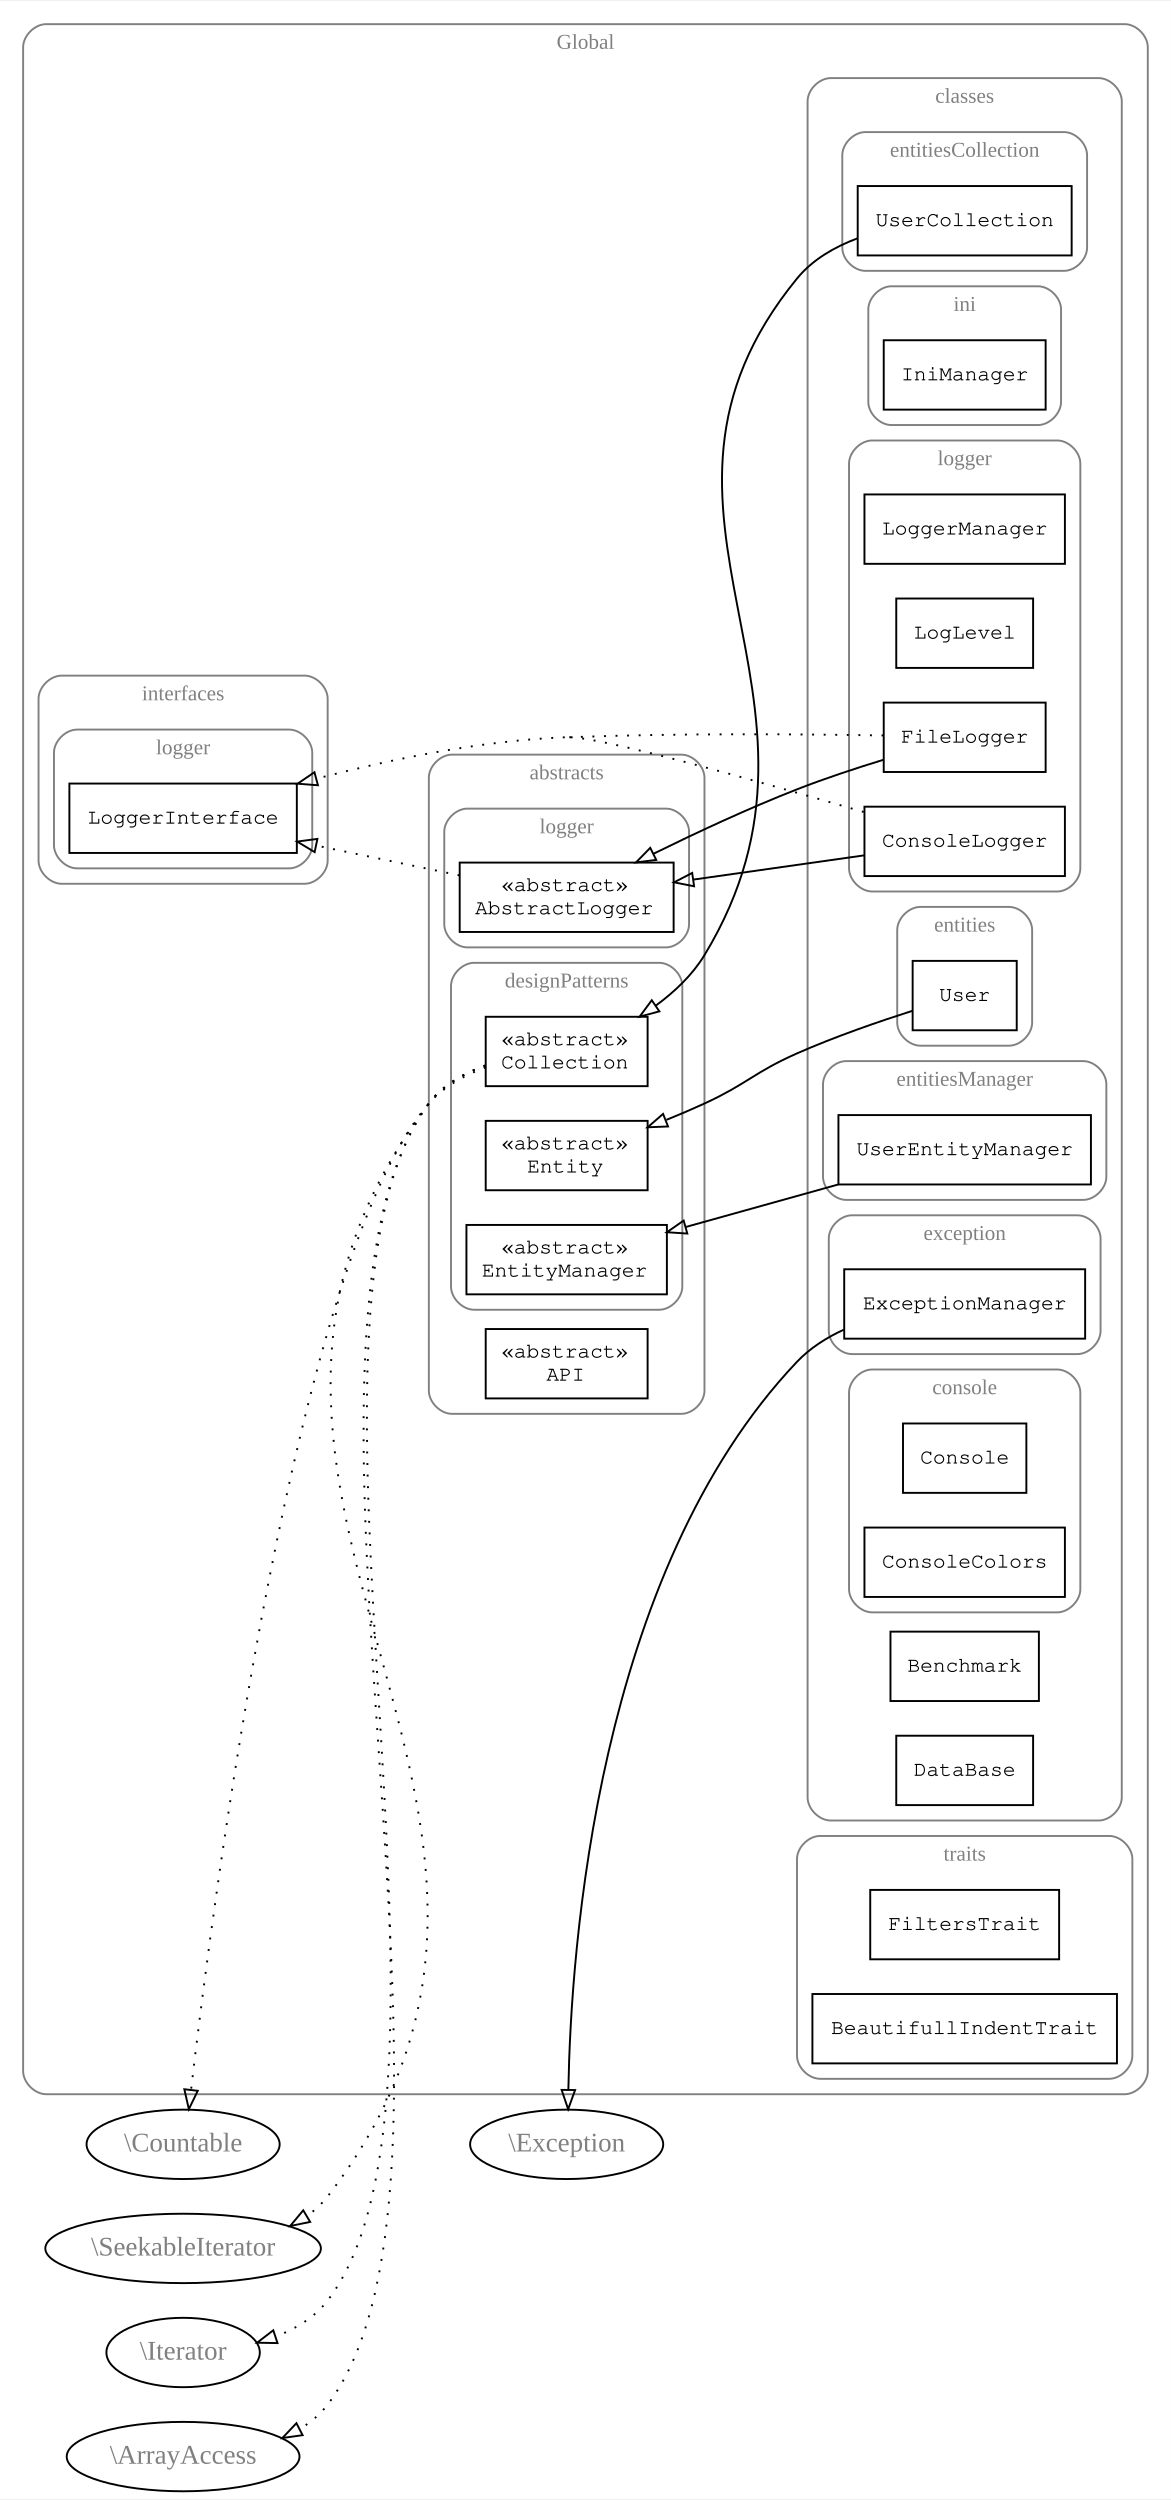
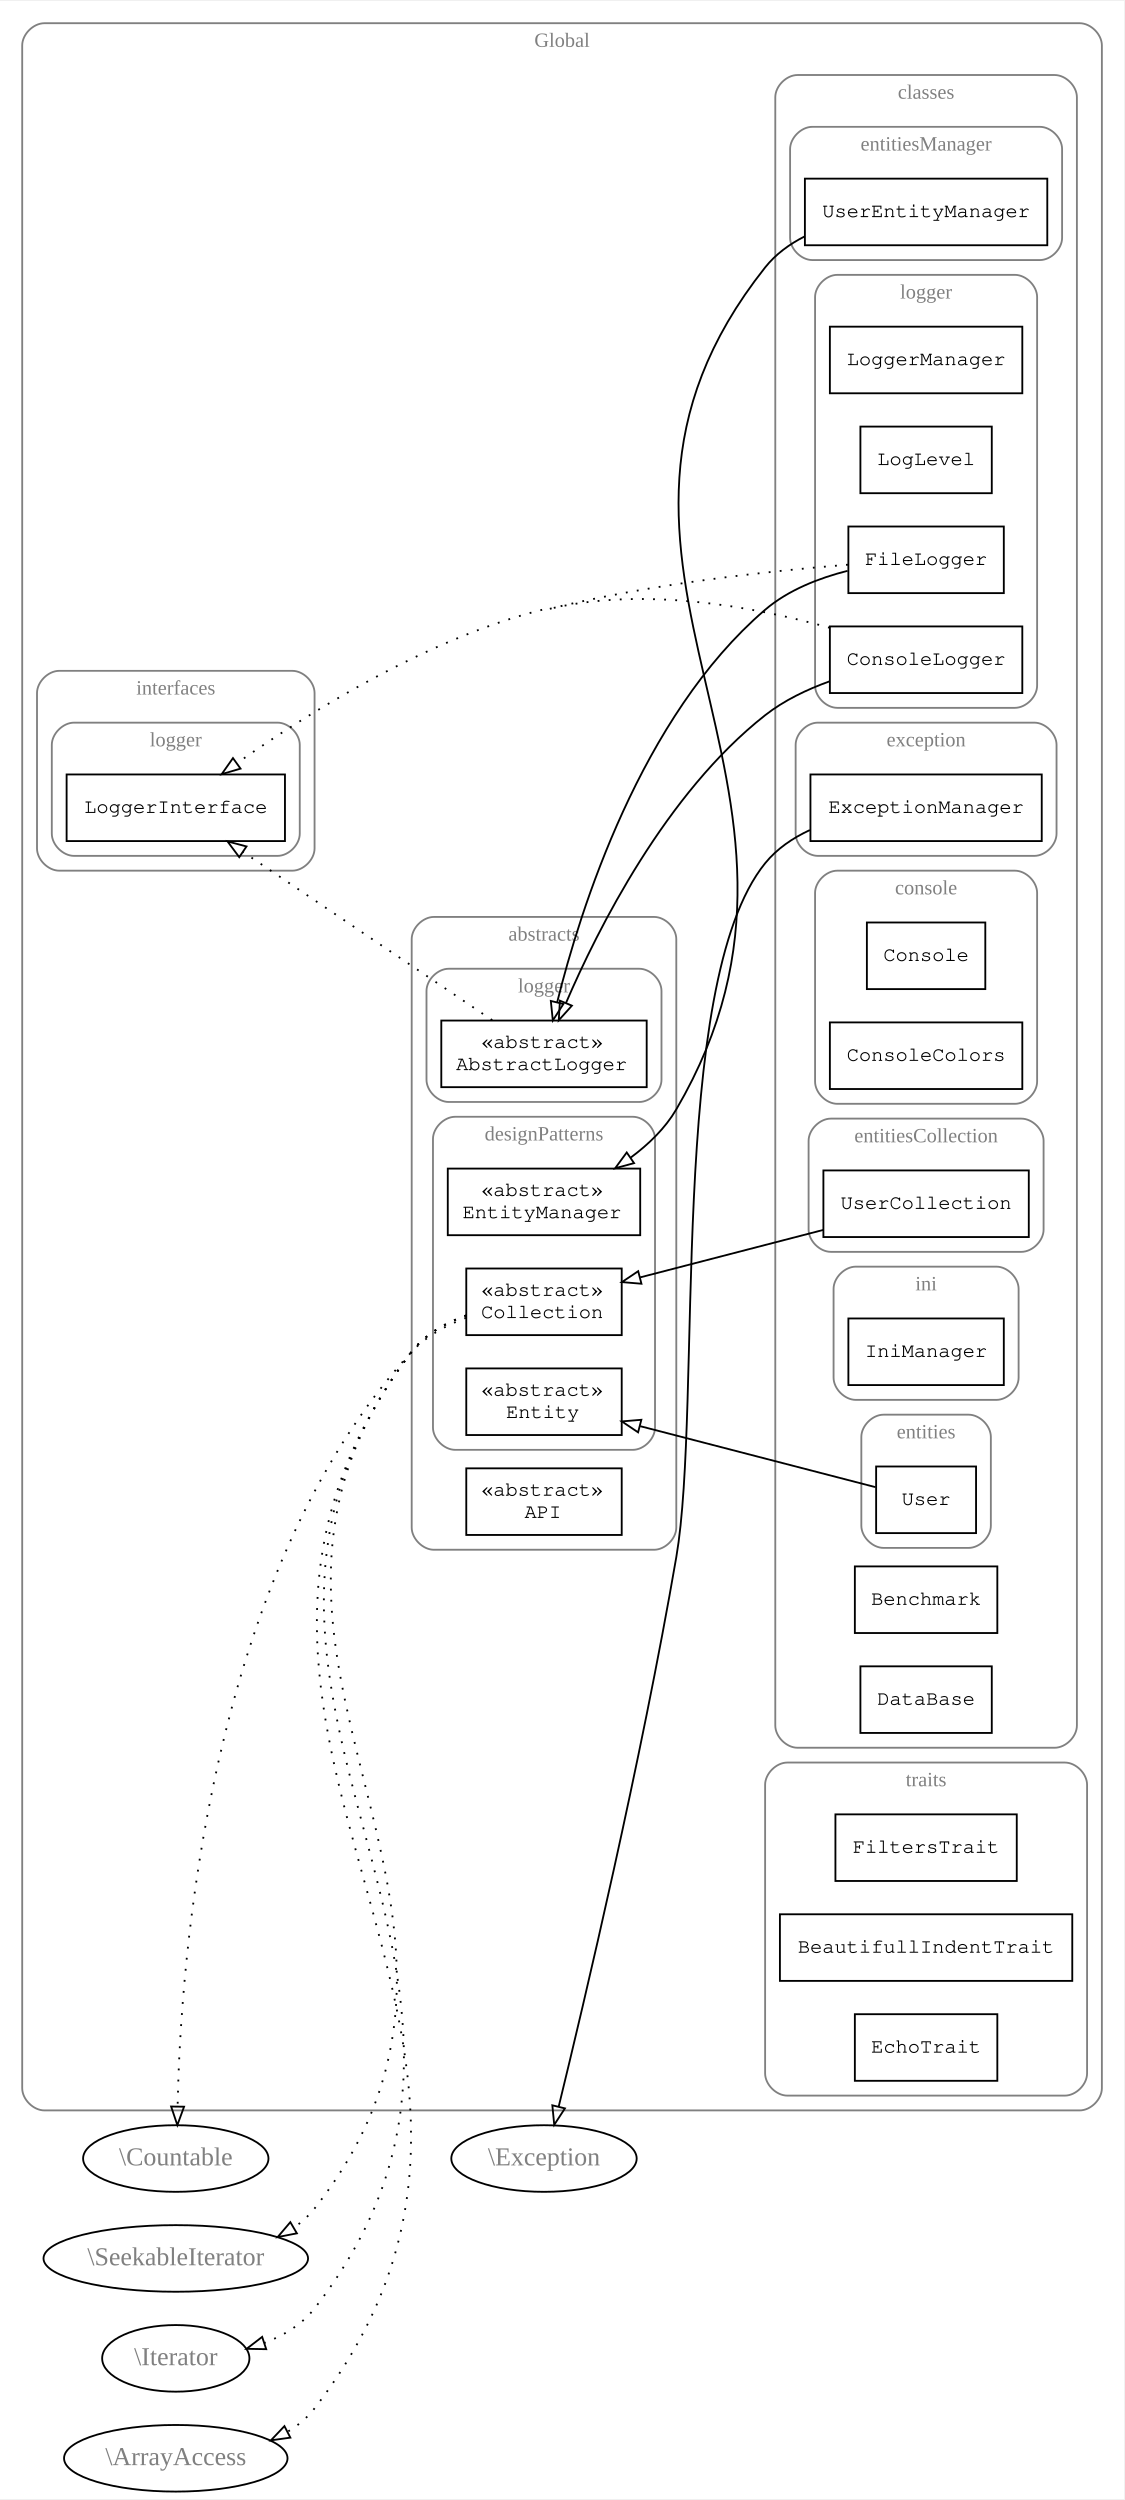
- <svg xmlns="http://www.w3.org/2000/svg" width="607pt" height="1296pt" viewBox="0.00 0.00 607.49 1296.00">
-   <g id="graph0" class="graph" transform="scale(1 1) rotate(0) translate(4 1292)">
-     <polygon fill="white" stroke="none" points="-4,4 -4,-1292 603.494,-1292 603.494,4 -4,4" />
+ <svg xmlns="http://www.w3.org/2000/svg" width="607pt" height="1350pt" viewBox="0.00 0.00 607.49 1350.00">
+   <g id="graph0" class="graph" transform="scale(1 1) rotate(0) translate(4 1346)">
+     <polygon fill="white" stroke="none" points="-4,4 -4,-1346 603.494,-1346 603.494,4 -4,4" />
    <g id="clust1" class="cluster">
-       <path fill="none" stroke="gray" d="M20,-206C20,-206 579.494,-206 579.494,-206 585.494,-206 591.494,-212 591.494,-218 591.494,-218 591.494,-1268 591.494,-1268 591.494,-1274 585.494,-1280 579.494,-1280 579.494,-1280 20,-1280 20,-1280 14,-1280 8,-1274 8,-1268 8,-1268 8,-218 8,-218 8,-212 14,-206 20,-206" />
-       <text text-anchor="middle" x="299.747" y="-1267.2" font-family="Times New Roman,serif" font-size="11.00" fill="gray">Global</text>
+       <path fill="none" stroke="gray" d="M20,-206C20,-206 579.494,-206 579.494,-206 585.494,-206 591.494,-212 591.494,-218 591.494,-218 591.494,-1322 591.494,-1322 591.494,-1328 585.494,-1334 579.494,-1334 579.494,-1334 20,-1334 20,-1334 14,-1334 8,-1328 8,-1322 8,-1322 8,-218 8,-218 8,-212 14,-206 20,-206" />
+       <text text-anchor="middle" x="299.747" y="-1321.2" font-family="Times New Roman,serif" font-size="11.00" fill="gray">Global</text>
+     </g>
+     <g id="clust2" class="cluster">
+       <path fill="none" stroke="gray" d="M426.994,-402C426.994,-402 565.994,-402 565.994,-402 571.994,-402 577.994,-408 577.994,-414 577.994,-414 577.994,-1294 577.994,-1294 577.994,-1300 571.994,-1306 565.994,-1306 565.994,-1306 426.994,-1306 426.994,-1306 420.994,-1306 414.994,-1300 414.994,-1294 414.994,-1294 414.994,-414 414.994,-414 414.994,-408 420.994,-402 426.994,-402" />
+       <text text-anchor="middle" x="496.494" y="-1293.2" font-family="Times New Roman,serif" font-size="11.00" fill="gray">classes</text>
+     </g>
+     <g id="clust3" class="cluster">
+       <path fill="none" stroke="gray" d="M434.994,-1206C434.994,-1206 557.994,-1206 557.994,-1206 563.994,-1206 569.994,-1212 569.994,-1218 569.994,-1218 569.994,-1266 569.994,-1266 569.994,-1272 563.994,-1278 557.994,-1278 557.994,-1278 434.994,-1278 434.994,-1278 428.994,-1278 422.994,-1272 422.994,-1266 422.994,-1266 422.994,-1218 422.994,-1218 422.994,-1212 428.994,-1206 434.994,-1206" />
+       <text text-anchor="middle" x="496.494" y="-1265.2" font-family="Times New Roman,serif" font-size="11.00" fill="gray">entitiesManager</text>
+     </g>
+     <g id="clust4" class="cluster">
+       <path fill="none" stroke="gray" d="M448.494,-964C448.494,-964 544.494,-964 544.494,-964 550.494,-964 556.494,-970 556.494,-976 556.494,-976 556.494,-1186 556.494,-1186 556.494,-1192 550.494,-1198 544.494,-1198 544.494,-1198 448.494,-1198 448.494,-1198 442.494,-1198 436.494,-1192 436.494,-1186 436.494,-1186 436.494,-976 436.494,-976 436.494,-970 442.494,-964 448.494,-964" />
+       <text text-anchor="middle" x="496.494" y="-1185.2" font-family="Times New Roman,serif" font-size="11.00" fill="gray">logger</text>
+     </g>
+     <g id="clust5" class="cluster">
+       <path fill="none" stroke="gray" d="M437.994,-884C437.994,-884 554.994,-884 554.994,-884 560.994,-884 566.994,-890 566.994,-896 566.994,-896 566.994,-944 566.994,-944 566.994,-950 560.994,-956 554.994,-956 554.994,-956 437.994,-956 437.994,-956 431.994,-956 425.994,-950 425.994,-944 425.994,-944 425.994,-896 425.994,-896 425.994,-890 431.994,-884 437.994,-884" />
+       <text text-anchor="middle" x="496.494" y="-943.2" font-family="Times New Roman,serif" font-size="11.00" fill="gray">exception</text>
+     </g>
+     <g id="clust6" class="cluster">
+       <path fill="none" stroke="gray" d="M448.494,-750C448.494,-750 544.494,-750 544.494,-750 550.494,-750 556.494,-756 556.494,-762 556.494,-762 556.494,-864 556.494,-864 556.494,-870 550.494,-876 544.494,-876 544.494,-876 448.494,-876 448.494,-876 442.494,-876 436.494,-870 436.494,-864 436.494,-864 436.494,-762 436.494,-762 436.494,-756 442.494,-750 448.494,-750" />
+       <text text-anchor="middle" x="496.494" y="-863.2" font-family="Times New Roman,serif" font-size="11.00" fill="gray">console</text>
+     </g>
+     <g id="clust8" class="cluster">
+       <path fill="none" stroke="gray" d="M444.994,-670C444.994,-670 547.994,-670 547.994,-670 553.994,-670 559.994,-676 559.994,-682 559.994,-682 559.994,-730 559.994,-730 559.994,-736 553.994,-742 547.994,-742 547.994,-742 444.994,-742 444.994,-742 438.994,-742 432.994,-736 432.994,-730 432.994,-730 432.994,-682 432.994,-682 432.994,-676 438.994,-670 444.994,-670" />
+       <text text-anchor="middle" x="496.494" y="-729.2" font-family="Times New Roman,serif" font-size="11.00" fill="gray">entitiesCollection</text>
+     </g>
+     <g id="clust9" class="cluster">
+       <path fill="none" stroke="gray" d="M458.494,-590C458.494,-590 534.494,-590 534.494,-590 540.494,-590 546.494,-596 546.494,-602 546.494,-602 546.494,-650 546.494,-650 546.494,-656 540.494,-662 534.494,-662 534.494,-662 458.494,-662 458.494,-662 452.494,-662 446.494,-656 446.494,-650 446.494,-650 446.494,-602 446.494,-602 446.494,-596 452.494,-590 458.494,-590" />
+       <text text-anchor="middle" x="496.494" y="-649.2" font-family="Times New Roman,serif" font-size="11.00" fill="gray">ini</text>
+     </g>
+     <g id="clust7" class="cluster">
+       <path fill="none" stroke="gray" d="M473.494,-510C473.494,-510 519.494,-510 519.494,-510 525.494,-510 531.494,-516 531.494,-522 531.494,-522 531.494,-570 531.494,-570 531.494,-576 525.494,-582 519.494,-582 519.494,-582 473.494,-582 473.494,-582 467.494,-582 461.494,-576 461.494,-570 461.494,-570 461.494,-522 461.494,-522 461.494,-516 467.494,-510 473.494,-510" />
+       <text text-anchor="middle" x="496.494" y="-569.2" font-family="Times New Roman,serif" font-size="11.00" fill="gray">entities</text>
+     </g>
+     <g id="clust10" class="cluster">
+       <path fill="none" stroke="gray" d="M421.494,-214C421.494,-214 571.494,-214 571.494,-214 577.494,-214 583.494,-220 583.494,-226 583.494,-226 583.494,-382 583.494,-382 583.494,-388 577.494,-394 571.494,-394 571.494,-394 421.494,-394 421.494,-394 415.494,-394 409.494,-388 409.494,-382 409.494,-382 409.494,-226 409.494,-226 409.494,-220 415.494,-214 421.494,-214" />
+       <text text-anchor="middle" x="496.494" y="-381.2" font-family="Times New Roman,serif" font-size="11.00" fill="gray">traits</text>
    </g>
    <g id="clust11" class="cluster">
-       <path fill="none" stroke="gray" d="M28,-834C28,-834 154,-834 154,-834 160,-834 166,-840 166,-846 166,-846 166,-930 166,-930 166,-936 160,-942 154,-942 154,-942 28,-942 28,-942 22,-942 16,-936 16,-930 16,-930 16,-846 16,-846 16,-840 22,-834 28,-834" />
-       <text text-anchor="middle" x="91" y="-929.2" font-family="Times New Roman,serif" font-size="11.00" fill="gray">interfaces</text>
+       <path fill="none" stroke="gray" d="M28,-876C28,-876 154,-876 154,-876 160,-876 166,-882 166,-888 166,-888 166,-972 166,-972 166,-978 160,-984 154,-984 154,-984 28,-984 28,-984 22,-984 16,-978 16,-972 16,-972 16,-888 16,-888 16,-882 22,-876 28,-876" />
+       <text text-anchor="middle" x="91" y="-971.2" font-family="Times New Roman,serif" font-size="11.00" fill="gray">interfaces</text>
    </g>
    <g id="clust12" class="cluster">
-       <path fill="none" stroke="gray" d="M36,-842C36,-842 146,-842 146,-842 152,-842 158,-848 158,-854 158,-854 158,-902 158,-902 158,-908 152,-914 146,-914 146,-914 36,-914 36,-914 30,-914 24,-908 24,-902 24,-902 24,-854 24,-854 24,-848 30,-842 36,-842" />
-       <text text-anchor="middle" x="91" y="-901.2" font-family="Times New Roman,serif" font-size="11.00" fill="gray">logger</text>
+       <path fill="none" stroke="gray" d="M36,-884C36,-884 146,-884 146,-884 152,-884 158,-890 158,-896 158,-896 158,-944 158,-944 158,-950 152,-956 146,-956 146,-956 36,-956 36,-956 30,-956 24,-950 24,-944 24,-944 24,-896 24,-896 24,-890 30,-884 36,-884" />
+       <text text-anchor="middle" x="91" y="-943.2" font-family="Times New Roman,serif" font-size="11.00" fill="gray">logger</text>
    </g>
    <g id="clust13" class="cluster">
-       <path fill="none" stroke="gray" d="M230.494,-559C230.494,-559 349.494,-559 349.494,-559 355.494,-559 361.494,-565 361.494,-571 361.494,-571 361.494,-889 361.494,-889 361.494,-895 355.494,-901 349.494,-901 349.494,-901 230.494,-901 230.494,-901 224.494,-901 218.494,-895 218.494,-889 218.494,-889 218.494,-571 218.494,-571 218.494,-565 224.494,-559 230.494,-559" />
-       <text text-anchor="middle" x="289.994" y="-888.2" font-family="Times New Roman,serif" font-size="11.00" fill="gray">abstracts</text>
+       <path fill="none" stroke="gray" d="M230.494,-509C230.494,-509 349.494,-509 349.494,-509 355.494,-509 361.494,-515 361.494,-521 361.494,-521 361.494,-839 361.494,-839 361.494,-845 355.494,-851 349.494,-851 349.494,-851 230.494,-851 230.494,-851 224.494,-851 218.494,-845 218.494,-839 218.494,-839 218.494,-521 218.494,-521 218.494,-515 224.494,-509 230.494,-509" />
+       <text text-anchor="middle" x="289.994" y="-838.2" font-family="Times New Roman,serif" font-size="11.00" fill="gray">abstracts</text>
    </g>
    <g id="clust15" class="cluster">
-       <path fill="none" stroke="gray" d="M241.994,-613C241.994,-613 337.994,-613 337.994,-613 343.994,-613 349.994,-619 349.994,-625 349.994,-625 349.994,-781 349.994,-781 349.994,-787 343.994,-793 337.994,-793 337.994,-793 241.994,-793 241.994,-793 235.994,-793 229.994,-787 229.994,-781 229.994,-781 229.994,-625 229.994,-625 229.994,-619 235.994,-613 241.994,-613" />
-       <text text-anchor="middle" x="289.994" y="-780.2" font-family="Times New Roman,serif" font-size="11.00" fill="gray">designPatterns</text>
+       <path fill="none" stroke="gray" d="M241.994,-563C241.994,-563 337.994,-563 337.994,-563 343.994,-563 349.994,-569 349.994,-575 349.994,-575 349.994,-731 349.994,-731 349.994,-737 343.994,-743 337.994,-743 337.994,-743 241.994,-743 241.994,-743 235.994,-743 229.994,-737 229.994,-731 229.994,-731 229.994,-575 229.994,-575 229.994,-569 235.994,-563 241.994,-563" />
+       <text text-anchor="middle" x="289.994" y="-730.2" font-family="Times New Roman,serif" font-size="11.00" fill="gray">designPatterns</text>
    </g>
    <g id="clust14" class="cluster">
-       <path fill="none" stroke="gray" d="M238.494,-801C238.494,-801 341.494,-801 341.494,-801 347.494,-801 353.494,-807 353.494,-813 353.494,-813 353.494,-861 353.494,-861 353.494,-867 347.494,-873 341.494,-873 341.494,-873 238.494,-873 238.494,-873 232.494,-873 226.494,-867 226.494,-861 226.494,-861 226.494,-813 226.494,-813 226.494,-807 232.494,-801 238.494,-801" />
-       <text text-anchor="middle" x="289.994" y="-860.2" font-family="Times New Roman,serif" font-size="11.00" fill="gray">logger</text>
-     </g>
-     <g id="clust2" class="cluster">
-       <path fill="none" stroke="gray" d="M426.994,-348C426.994,-348 565.994,-348 565.994,-348 571.994,-348 577.994,-354 577.994,-360 577.994,-360 577.994,-1240 577.994,-1240 577.994,-1246 571.994,-1252 565.994,-1252 565.994,-1252 426.994,-1252 426.994,-1252 420.994,-1252 414.994,-1246 414.994,-1240 414.994,-1240 414.994,-360 414.994,-360 414.994,-354 420.994,-348 426.994,-348" />
-       <text text-anchor="middle" x="496.494" y="-1239.2" font-family="Times New Roman,serif" font-size="11.00" fill="gray">classes</text>
-     </g>
-     <g id="clust8" class="cluster">
-       <path fill="none" stroke="gray" d="M444.994,-1152C444.994,-1152 547.994,-1152 547.994,-1152 553.994,-1152 559.994,-1158 559.994,-1164 559.994,-1164 559.994,-1212 559.994,-1212 559.994,-1218 553.994,-1224 547.994,-1224 547.994,-1224 444.994,-1224 444.994,-1224 438.994,-1224 432.994,-1218 432.994,-1212 432.994,-1212 432.994,-1164 432.994,-1164 432.994,-1158 438.994,-1152 444.994,-1152" />
-       <text text-anchor="middle" x="496.494" y="-1211.2" font-family="Times New Roman,serif" font-size="11.00" fill="gray">entitiesCollection</text>
-     </g>
-     <g id="clust9" class="cluster">
-       <path fill="none" stroke="gray" d="M458.494,-1072C458.494,-1072 534.494,-1072 534.494,-1072 540.494,-1072 546.494,-1078 546.494,-1084 546.494,-1084 546.494,-1132 546.494,-1132 546.494,-1138 540.494,-1144 534.494,-1144 534.494,-1144 458.494,-1144 458.494,-1144 452.494,-1144 446.494,-1138 446.494,-1132 446.494,-1132 446.494,-1084 446.494,-1084 446.494,-1078 452.494,-1072 458.494,-1072" />
-       <text text-anchor="middle" x="496.494" y="-1131.2" font-family="Times New Roman,serif" font-size="11.00" fill="gray">ini</text>
-     </g>
-     <g id="clust7" class="cluster">
-       <path fill="none" stroke="gray" d="M473.494,-750C473.494,-750 519.494,-750 519.494,-750 525.494,-750 531.494,-756 531.494,-762 531.494,-762 531.494,-810 531.494,-810 531.494,-816 525.494,-822 519.494,-822 519.494,-822 473.494,-822 473.494,-822 467.494,-822 461.494,-816 461.494,-810 461.494,-810 461.494,-762 461.494,-762 461.494,-756 467.494,-750 473.494,-750" />
-       <text text-anchor="middle" x="496.494" y="-809.2" font-family="Times New Roman,serif" font-size="11.00" fill="gray">entities</text>
-     </g>
-     <g id="clust3" class="cluster">
-       <path fill="none" stroke="gray" d="M434.994,-670C434.994,-670 557.994,-670 557.994,-670 563.994,-670 569.994,-676 569.994,-682 569.994,-682 569.994,-730 569.994,-730 569.994,-736 563.994,-742 557.994,-742 557.994,-742 434.994,-742 434.994,-742 428.994,-742 422.994,-736 422.994,-730 422.994,-730 422.994,-682 422.994,-682 422.994,-676 428.994,-670 434.994,-670" />
-       <text text-anchor="middle" x="496.494" y="-729.2" font-family="Times New Roman,serif" font-size="11.00" fill="gray">entitiesManager</text>
-     </g>
-     <g id="clust4" class="cluster">
-       <path fill="none" stroke="gray" d="M448.494,-830C448.494,-830 544.494,-830 544.494,-830 550.494,-830 556.494,-836 556.494,-842 556.494,-842 556.494,-1052 556.494,-1052 556.494,-1058 550.494,-1064 544.494,-1064 544.494,-1064 448.494,-1064 448.494,-1064 442.494,-1064 436.494,-1058 436.494,-1052 436.494,-1052 436.494,-842 436.494,-842 436.494,-836 442.494,-830 448.494,-830" />
-       <text text-anchor="middle" x="496.494" y="-1051.2" font-family="Times New Roman,serif" font-size="11.00" fill="gray">logger</text>
-     </g>
-     <g id="clust5" class="cluster">
-       <path fill="none" stroke="gray" d="M437.994,-590C437.994,-590 554.994,-590 554.994,-590 560.994,-590 566.994,-596 566.994,-602 566.994,-602 566.994,-650 566.994,-650 566.994,-656 560.994,-662 554.994,-662 554.994,-662 437.994,-662 437.994,-662 431.994,-662 425.994,-656 425.994,-650 425.994,-650 425.994,-602 425.994,-602 425.994,-596 431.994,-590 437.994,-590" />
-       <text text-anchor="middle" x="496.494" y="-649.2" font-family="Times New Roman,serif" font-size="11.00" fill="gray">exception</text>
-     </g>
-     <g id="clust6" class="cluster">
-       <path fill="none" stroke="gray" d="M448.494,-456C448.494,-456 544.494,-456 544.494,-456 550.494,-456 556.494,-462 556.494,-468 556.494,-468 556.494,-570 556.494,-570 556.494,-576 550.494,-582 544.494,-582 544.494,-582 448.494,-582 448.494,-582 442.494,-582 436.494,-576 436.494,-570 436.494,-570 436.494,-468 436.494,-468 436.494,-462 442.494,-456 448.494,-456" />
-       <text text-anchor="middle" x="496.494" y="-569.2" font-family="Times New Roman,serif" font-size="11.00" fill="gray">console</text>
-     </g>
-     <g id="clust10" class="cluster">
-       <path fill="none" stroke="gray" d="M421.494,-214C421.494,-214 571.494,-214 571.494,-214 577.494,-214 583.494,-220 583.494,-226 583.494,-226 583.494,-328 583.494,-328 583.494,-334 577.494,-340 571.494,-340 571.494,-340 421.494,-340 421.494,-340 415.494,-340 409.494,-334 409.494,-328 409.494,-328 409.494,-226 409.494,-226 409.494,-220 415.494,-214 421.494,-214" />
-       <text text-anchor="middle" x="496.494" y="-327.2" font-family="Times New Roman,serif" font-size="11.00" fill="gray">traits</text>
+       <path fill="none" stroke="gray" d="M238.494,-751C238.494,-751 341.494,-751 341.494,-751 347.494,-751 353.494,-757 353.494,-763 353.494,-763 353.494,-811 353.494,-811 353.494,-817 347.494,-823 341.494,-823 341.494,-823 238.494,-823 238.494,-823 232.494,-823 226.494,-817 226.494,-811 226.494,-811 226.494,-763 226.494,-763 226.494,-757 232.494,-751 238.494,-751" />
+       <text text-anchor="middle" x="289.994" y="-810.2" font-family="Times New Roman,serif" font-size="11.00" fill="gray">logger</text>
    </g>
    <g id="node1" class="node">
-       <polygon fill="none" stroke="black" points="561.994,-714 430.994,-714 430.994,-678 561.994,-678 561.994,-714" />
-       <text text-anchor="middle" x="496.494" y="-693.2" font-family="Courier,monospace" font-size="11.00">UserEntityManager</text>
-     </g>
-     <g id="node20" class="node">
-       <polygon fill="none" stroke="black" points="341.994,-657 237.994,-657 237.994,-621 341.994,-621 341.994,-657" />
-       <text text-anchor="start" x="255.994" y="-642.2" font-family="Courier,monospace" font-size="11.00">«abstract»</text>
-       <text text-anchor="start" x="245.994" y="-630.2" font-family="Courier,monospace" font-size="11.00">EntityManager</text>
+       <polygon fill="none" stroke="black" points="561.994,-1250 430.994,-1250 430.994,-1214 561.994,-1214 561.994,-1250" />
+       <text text-anchor="middle" x="496.494" y="-1229.2" font-family="Courier,monospace" font-size="11.00">UserEntityManager</text>
+     </g>
+     <g id="node21" class="node">
+       <polygon fill="none" stroke="black" points="341.994,-715 237.994,-715 237.994,-679 341.994,-679 341.994,-715" />
+       <text text-anchor="start" x="255.994" y="-700.2" font-family="Courier,monospace" font-size="11.00">«abstract»</text>
+       <text text-anchor="start" x="245.994" y="-688.2" font-family="Courier,monospace" font-size="11.00">EntityManager</text>
    </g>
    <g id="edge1" class="edge">
-       <path fill="none" stroke="black" d="M430.789,-677.965C405.479,-670.91 376.606,-662.863 351.697,-655.92" />
-       <polygon fill="none" stroke="black" points="352.577,-652.532 342.004,-653.218 350.697,-659.275 352.577,-652.532" />
+       <path fill="none" stroke="black" d="M430.959,-1218.82C422.72,-1214.66 415.19,-1209.19 409.494,-1202 283.199,-1042.63 464.205,-922.498 361.494,-747 355.514,-736.783 346.525,-728.115 336.949,-721.011" />
+       <polygon fill="none" stroke="black" points="338.668,-717.946 328.443,-715.172 334.706,-723.717 338.668,-717.946" />
    </g>
    <g id="node2" class="node">
-       <polygon fill="none" stroke="black" points="548.494,-1036 444.494,-1036 444.494,-1000 548.494,-1000 548.494,-1036" />
-       <text text-anchor="middle" x="496.494" y="-1015.2" font-family="Courier,monospace" font-size="11.00">LoggerManager</text>
+       <polygon fill="none" stroke="black" points="548.494,-1170 444.494,-1170 444.494,-1134 548.494,-1134 548.494,-1170" />
+       <text text-anchor="middle" x="496.494" y="-1149.2" font-family="Courier,monospace" font-size="11.00">LoggerManager</text>
    </g>
    <g id="node3" class="node">
-       <polygon fill="none" stroke="black" points="531.994,-982 460.994,-982 460.994,-946 531.994,-946 531.994,-982" />
-       <text text-anchor="middle" x="496.494" y="-961.2" font-family="Courier,monospace" font-size="11.00">LogLevel</text>
+       <polygon fill="none" stroke="black" points="531.994,-1116 460.994,-1116 460.994,-1080 531.994,-1080 531.994,-1116" />
+       <text text-anchor="middle" x="496.494" y="-1095.2" font-family="Courier,monospace" font-size="11.00">LogLevel</text>
    </g>
    <g id="node4" class="node">
-       <polygon fill="none" stroke="black" points="548.494,-874 444.494,-874 444.494,-838 548.494,-838 548.494,-874" />
-       <text text-anchor="middle" x="496.494" y="-853.2" font-family="Courier,monospace" font-size="11.00">ConsoleLogger</text>
-     </g>
-     <g id="node16" class="node">
-       <polygon fill="none" stroke="black" points="150,-886 32,-886 32,-850 150,-850 150,-886" />
-       <text text-anchor="middle" x="91" y="-865.2" font-family="Courier,monospace" font-size="11.00">LoggerInterface</text>
+       <polygon fill="none" stroke="black" points="548.494,-1008 444.494,-1008 444.494,-972 548.494,-972 548.494,-1008" />
+       <text text-anchor="middle" x="496.494" y="-987.2" font-family="Courier,monospace" font-size="11.00">ConsoleLogger</text>
+     </g>
+     <g id="node17" class="node">
+       <polygon fill="none" stroke="black" points="150,-928 32,-928 32,-892 150,-892 150,-928" />
+       <text text-anchor="middle" x="91" y="-907.2" font-family="Courier,monospace" font-size="11.00">LoggerInterface</text>
    </g>
    <g id="edge4" class="edge">
-       <path fill="none" stroke="black" stroke-dasharray="1,5" d="M444.084,-871.259C388.671,-887.436 306.313,-910.598 290.994,-910" />
-       <path fill="none" stroke="black" stroke-dasharray="1,5" d="M288.994,-910C245.531,-908.304 197.797,-898.341 160.204,-888.545" />
-       <polygon fill="none" stroke="black" points="160.943,-885.12 150.379,-885.928 159.142,-891.884 160.943,-885.12" />
-     </g>
-     <g id="node17" class="node">
-       <polygon fill="none" stroke="black" points="345.494,-845 234.494,-845 234.494,-809 345.494,-809 345.494,-845" />
-       <text text-anchor="start" x="255.994" y="-830.2" font-family="Courier,monospace" font-size="11.00">«abstract»</text>
-       <text text-anchor="start" x="242.494" y="-818.2" font-family="Courier,monospace" font-size="11.00">AbstractLogger</text>
+       <path fill="none" stroke="black" stroke-dasharray="1,5" d="M444.456,-1007.27C402.709,-1018.9 342.39,-1029.94 290.994,-1017" />
+       <path fill="none" stroke="black" stroke-dasharray="1,5" d="M288.994,-1017C226.101,-1001.16 161.616,-960.606 124.261,-934.221" />
+       <polygon fill="none" stroke="black" points="125.982,-931.149 115.815,-928.169 121.905,-936.839 125.982,-931.149" />
+     </g>
+     <g id="node18" class="node">
+       <polygon fill="none" stroke="black" points="345.494,-795 234.494,-795 234.494,-759 345.494,-759 345.494,-795" />
+       <text text-anchor="start" x="255.994" y="-780.2" font-family="Courier,monospace" font-size="11.00">«abstract»</text>
+       <text text-anchor="start" x="242.494" y="-768.2" font-family="Courier,monospace" font-size="11.00">AbstractLogger</text>
    </g>
    <g id="edge3" class="edge">
-       <path fill="none" stroke="black" d="M444.417,-848.757C417.537,-844.945 384.3,-840.232 355.642,-836.168" />
-       <polygon fill="none" stroke="black" points="356.106,-832.699 345.714,-834.76 355.124,-839.629 356.106,-832.699" />
+       <path fill="none" stroke="black" d="M444.443,-978.364C432.178,-973.967 419.69,-968.01 409.494,-960 355.851,-917.859 319.006,-844.353 301.894,-804.531" />
+       <polygon fill="none" stroke="black" points="305.065,-803.041 297.971,-795.172 298.609,-805.748 305.065,-803.041" />
    </g>
    <g id="node5" class="node">
-       <polygon fill="none" stroke="black" points="538.494,-928 454.494,-928 454.494,-892 538.494,-892 538.494,-928" />
-       <text text-anchor="middle" x="496.494" y="-907.2" font-family="Courier,monospace" font-size="11.00">FileLogger</text>
+       <polygon fill="none" stroke="black" points="538.494,-1062 454.494,-1062 454.494,-1026 538.494,-1026 538.494,-1062" />
+       <text text-anchor="middle" x="496.494" y="-1041.2" font-family="Courier,monospace" font-size="11.00">FileLogger</text>
    </g>
    <g id="edge9" class="edge">
-       <path fill="none" stroke="black" stroke-dasharray="1,5" d="M454.347,-910.941C413.038,-911.664 347.579,-912.208 290.994,-910" />
+       <path fill="none" stroke="black" stroke-dasharray="1,5" d="M454.23,-1041.36C412.55,-1038.04 346.558,-1030.99 290.994,-1017" />
    </g>
    <g id="edge8" class="edge">
-       <path fill="none" stroke="black" d="M454.41,-898.358C440.052,-893.96 423.922,-888.643 409.494,-883 384.369,-873.173 357.099,-860.437 335.06,-849.594" />
-       <polygon fill="none" stroke="black" points="336.47,-846.386 325.956,-845.077 333.359,-852.657 336.47,-846.386" />
+       <path fill="none" stroke="black" d="M454.055,-1038.06C438.684,-1034.15 421.974,-1027.69 409.494,-1017 342.273,-959.434 309.484,-854.688 297.101,-804.823" />
+       <polygon fill="none" stroke="black" points="300.494,-803.963 294.763,-795.052 293.686,-805.592 300.494,-803.963" />
    </g>
    <g id="node6" class="node">
-       <polygon fill="none" stroke="black" points="558.994,-634 433.994,-634 433.994,-598 558.994,-598 558.994,-634" />
-       <text text-anchor="middle" x="496.494" y="-613.2" font-family="Courier,monospace" font-size="11.00">ExceptionManager</text>
-     </g>
-     <g id="node22" class="node">
+       <polygon fill="none" stroke="black" points="558.994,-928 433.994,-928 433.994,-892 558.994,-892 558.994,-928" />
+       <text text-anchor="middle" x="496.494" y="-907.2" font-family="Courier,monospace" font-size="11.00">ExceptionManager</text>
+     </g>
+     <g id="node23" class="node">
      <ellipse fill="none" stroke="black" cx="289.994" cy="-180" rx="50.091" ry="18" />
      <text text-anchor="middle" x="289.994" y="-176.3" font-family="Times New Roman,serif" font-size="14.00" fill="gray">\Exception</text>
    </g>
    <g id="edge2" class="edge">
-       <path fill="none" stroke="black" d="M433.814,-602.675C424.77,-598.535 416.245,-593.109 409.494,-586 305.611,-476.608 292.146,-281.301 290.879,-208.44" />
-       <polygon fill="none" stroke="black" points="294.376,-208.177 290.77,-198.215 287.377,-208.252 294.376,-208.177" />
+       <path fill="none" stroke="black" d="M433.686,-897.954C424.429,-893.667 415.867,-887.861 409.494,-880 356.586,-814.739 375.745,-587.796 361.494,-505 342.447,-394.35 311.656,-264.267 297.954,-208.126" />
+       <polygon fill="none" stroke="black" points="301.305,-207.096 295.525,-198.217 294.506,-208.763 301.305,-207.096" />
    </g>
    <g id="node7" class="node">
-       <polygon fill="none" stroke="black" points="528.494,-554 464.494,-554 464.494,-518 528.494,-518 528.494,-554" />
-       <text text-anchor="middle" x="496.494" y="-533.2" font-family="Courier,monospace" font-size="11.00">Console</text>
+       <polygon fill="none" stroke="black" points="528.494,-848 464.494,-848 464.494,-812 528.494,-812 528.494,-848" />
+       <text text-anchor="middle" x="496.494" y="-827.2" font-family="Courier,monospace" font-size="11.00">Console</text>
    </g>
    <g id="node8" class="node">
-       <polygon fill="none" stroke="black" points="548.494,-500 444.494,-500 444.494,-464 548.494,-464 548.494,-500" />
-       <text text-anchor="middle" x="496.494" y="-479.2" font-family="Courier,monospace" font-size="11.00">ConsoleColors</text>
+       <polygon fill="none" stroke="black" points="548.494,-794 444.494,-794 444.494,-758 548.494,-758 548.494,-794" />
+       <text text-anchor="middle" x="496.494" y="-773.2" font-family="Courier,monospace" font-size="11.00">ConsoleColors</text>
    </g>
    <g id="node9" class="node">
-       <polygon fill="none" stroke="black" points="523.494,-794 469.494,-794 469.494,-758 523.494,-758 523.494,-794" />
-       <text text-anchor="middle" x="496.494" y="-773.2" font-family="Courier,monospace" font-size="11.00">User</text>
+       <polygon fill="none" stroke="black" points="523.494,-554 469.494,-554 469.494,-518 523.494,-518 523.494,-554" />
+       <text text-anchor="middle" x="496.494" y="-533.2" font-family="Courier,monospace" font-size="11.00">User</text>
+     </g>
+     <g id="node20" class="node">
+       <polygon fill="none" stroke="black" points="331.994,-607 247.994,-607 247.994,-571 331.994,-571 331.994,-607" />
+       <text text-anchor="start" x="255.994" y="-592.2" font-family="Courier,monospace" font-size="11.00">«abstract»</text>
+       <text text-anchor="start" x="269.494" y="-580.2" font-family="Courier,monospace" font-size="11.00">Entity</text>
+     </g>
+     <g id="edge5" class="edge">
+       <path fill="none" stroke="black" d="M469.178,-542.82C437.155,-551.119 382.37,-565.318 341.981,-575.786" />
+       <polygon fill="none" stroke="black" points="340.847,-572.464 332.045,-578.361 342.603,-579.24 340.847,-572.464" />
+     </g>
+     <g id="node10" class="node">
+       <polygon fill="none" stroke="black" points="551.994,-714 440.994,-714 440.994,-678 551.994,-678 551.994,-714" />
+       <text text-anchor="middle" x="496.494" y="-693.2" font-family="Courier,monospace" font-size="11.00">UserCollection</text>
    </g>
    <g id="node19" class="node">
-       <polygon fill="none" stroke="black" points="331.994,-711 247.994,-711 247.994,-675 331.994,-675 331.994,-711" />
-       <text text-anchor="start" x="255.994" y="-696.2" font-family="Courier,monospace" font-size="11.00">«abstract»</text>
-       <text text-anchor="start" x="269.494" y="-684.2" font-family="Courier,monospace" font-size="11.00">Entity</text>
-     </g>
-     <g id="edge5" class="edge">
-       <path fill="none" stroke="black" d="M469.486,-768.133C452.207,-762.615 429.165,-754.691 409.494,-746 387.301,-736.195 383.536,-730.138 361.494,-720 355.173,-717.093 348.443,-714.231 341.745,-711.52" />
-       <polygon fill="none" stroke="black" points="342.592,-708.091 332.005,-707.668 340.018,-714.601 342.592,-708.091" />
-     </g>
-     <g id="node10" class="node">
-       <polygon fill="none" stroke="black" points="551.994,-1196 440.994,-1196 440.994,-1160 551.994,-1160 551.994,-1196" />
-       <text text-anchor="middle" x="496.494" y="-1175.2" font-family="Courier,monospace" font-size="11.00">UserCollection</text>
-     </g>
-     <g id="node18" class="node">
-       <polygon fill="none" stroke="black" points="331.994,-765 247.994,-765 247.994,-729 331.994,-729 331.994,-765" />
-       <text text-anchor="start" x="255.994" y="-750.2" font-family="Courier,monospace" font-size="11.00">«abstract»</text>
-       <text text-anchor="start" x="255.994" y="-738.2" font-family="Courier,monospace" font-size="11.00">Collection</text>
+       <polygon fill="none" stroke="black" points="331.994,-661 247.994,-661 247.994,-625 331.994,-625 331.994,-661" />
+       <text text-anchor="start" x="255.994" y="-646.2" font-family="Courier,monospace" font-size="11.00">«abstract»</text>
+       <text text-anchor="start" x="255.994" y="-634.2" font-family="Courier,monospace" font-size="11.00">Collection</text>
    </g>
    <g id="edge6" class="edge">
-       <path fill="none" stroke="black" d="M440.796,-1168.84C428.904,-1164.39 417.502,-1157.79 409.494,-1148 309.813,-1026.12 443.107,-931.649 361.494,-797 355.235,-786.674 345.945,-777.9 336.148,-770.721" />
-       <polygon fill="none" stroke="black" points="338.089,-767.808 327.855,-765.068 334.146,-773.592 338.089,-767.808" />
+       <path fill="none" stroke="black" d="M440.96,-681.867C410.238,-673.904 372.108,-664.022 341.985,-656.215" />
+       <polygon fill="none" stroke="black" points="342.656,-652.774 332.098,-653.653 340.9,-659.55 342.656,-652.774" />
    </g>
    <g id="node11" class="node">
-       <polygon fill="none" stroke="black" points="538.494,-1116 454.494,-1116 454.494,-1080 538.494,-1080 538.494,-1116" />
-       <text text-anchor="middle" x="496.494" y="-1095.2" font-family="Courier,monospace" font-size="11.00">IniManager</text>
+       <polygon fill="none" stroke="black" points="538.494,-634 454.494,-634 454.494,-598 538.494,-598 538.494,-634" />
+       <text text-anchor="middle" x="496.494" y="-613.2" font-family="Courier,monospace" font-size="11.00">IniManager</text>
    </g>
    <g id="node12" class="node">
-       <polygon fill="none" stroke="black" points="534.994,-446 457.994,-446 457.994,-410 534.994,-410 534.994,-446" />
-       <text text-anchor="middle" x="496.494" y="-425.2" font-family="Courier,monospace" font-size="11.00">Benchmark</text>
+       <polygon fill="none" stroke="black" points="534.994,-500 457.994,-500 457.994,-464 534.994,-464 534.994,-500" />
+       <text text-anchor="middle" x="496.494" y="-479.2" font-family="Courier,monospace" font-size="11.00">Benchmark</text>
    </g>
    <g id="node13" class="node">
-       <polygon fill="none" stroke="black" points="531.994,-392 460.994,-392 460.994,-356 531.994,-356 531.994,-392" />
-       <text text-anchor="middle" x="496.494" y="-371.2" font-family="Courier,monospace" font-size="11.00">DataBase</text>
+       <polygon fill="none" stroke="black" points="531.994,-446 460.994,-446 460.994,-410 531.994,-410 531.994,-446" />
+       <text text-anchor="middle" x="496.494" y="-425.2" font-family="Courier,monospace" font-size="11.00">DataBase</text>
    </g>
    <g id="node14" class="node">
-       <polygon fill="none" stroke="black" points="545.494,-312 447.494,-312 447.494,-276 545.494,-276 545.494,-312" />
-       <text text-anchor="middle" x="496.494" y="-291.2" font-family="Courier,monospace" font-size="11.00">FiltersTrait</text>
+       <polygon fill="none" stroke="black" points="545.494,-366 447.494,-366 447.494,-330 545.494,-330 545.494,-366" />
+       <text text-anchor="middle" x="496.494" y="-345.2" font-family="Courier,monospace" font-size="11.00">FiltersTrait</text>
    </g>
    <g id="node15" class="node">
-       <polygon fill="none" stroke="black" points="575.494,-258 417.494,-258 417.494,-222 575.494,-222 575.494,-258" />
-       <text text-anchor="middle" x="496.494" y="-237.2" font-family="Courier,monospace" font-size="11.00">BeautifullIndentTrait</text>
+       <polygon fill="none" stroke="black" points="575.494,-312 417.494,-312 417.494,-276 575.494,-276 575.494,-312" />
+       <text text-anchor="middle" x="496.494" y="-291.2" font-family="Courier,monospace" font-size="11.00">BeautifullIndentTrait</text>
+     </g>
+     <g id="node16" class="node">
+       <polygon fill="none" stroke="black" points="534.994,-258 457.994,-258 457.994,-222 534.994,-222 534.994,-258" />
+       <text text-anchor="middle" x="496.494" y="-237.2" font-family="Courier,monospace" font-size="11.00">EchoTrait</text>
    </g>
    <g id="edge7" class="edge">
-       <path fill="none" stroke="black" stroke-dasharray="1,5" d="M234.382,-838.366C211.364,-843.157 184.327,-848.784 160.033,-853.84" />
-       <polygon fill="none" stroke="black" points="159.242,-850.43 150.165,-855.894 160.668,-857.283 159.242,-850.43" />
-     </g>
-     <g id="node23" class="node">
+       <path fill="none" stroke="black" stroke-dasharray="1,5" d="M262.016,-795.214C227.042,-818.827 165.968,-860.061 127.329,-886.148" />
+       <polygon fill="none" stroke="black" points="125.297,-883.296 118.968,-891.793 129.214,-889.098 125.297,-883.296" />
+     </g>
+     <g id="node24" class="node">
      <ellipse fill="none" stroke="black" cx="91" cy="-72" rx="39.794" ry="18" />
      <text text-anchor="middle" x="91" y="-68.3" font-family="Times New Roman,serif" font-size="14.00" fill="gray">\Iterator</text>
    </g>
    <g id="edge10" class="edge">
-       <path fill="none" stroke="black" stroke-dasharray="1,5" d="M247.818,-739.69C236.641,-735.7 225.661,-729.533 218.494,-720 135.267,-609.305 250.104,-209.03 166,-99 159.26,-90.182 149.356,-84.242 138.972,-80.24" />
-       <polygon fill="none" stroke="black" points="139.971,-76.885 129.378,-77.084 137.783,-83.534 139.971,-76.885" />
-     </g>
-     <g id="node24" class="node">
+       <path fill="none" stroke="black" stroke-dasharray="1,5" d="M247.918,-635.614C236.744,-631.622 225.741,-625.472 218.494,-616 78.148,-432.574 307.799,-281.305 166,-99 159.186,-90.239 149.255,-84.32 138.869,-80.32" />
+       <polygon fill="none" stroke="black" points="139.871,-76.966 129.278,-77.161 137.681,-83.614 139.871,-76.966" />
+     </g>
+     <g id="node25" class="node">
      <ellipse fill="none" stroke="black" cx="91" cy="-18" rx="60.389" ry="18" />
      <text text-anchor="middle" x="91" y="-14.3" font-family="Times New Roman,serif" font-size="14.00" fill="gray">\ArrayAccess</text>
    </g>
    <g id="edge11" class="edge">
-       <path fill="none" stroke="black" stroke-dasharray="1,5" d="M247.778,-739.72C236.6,-735.731 225.629,-729.557 218.494,-720 128.483,-599.442 256.965,-164.839 166,-45 162.093,-39.853 157.108,-35.686 151.575,-32.313" />
-       <polygon fill="none" stroke="black" points="152.998,-29.109 142.506,-27.639 149.791,-35.331 152.998,-29.109" />
-     </g>
-     <g id="node25" class="node">
+       <path fill="none" stroke="black" stroke-dasharray="1,5" d="M247.861,-635.657C236.686,-631.666 225.696,-625.507 218.494,-616 64.596,-412.867 321.507,-246.903 166,-45 162.057,-39.881 157.049,-35.731 151.503,-32.368" />
+       <polygon fill="none" stroke="black" points="152.915,-29.159 142.42,-27.704 149.717,-35.386 152.915,-29.159" />
+     </g>
+     <g id="node26" class="node">
      <ellipse fill="none" stroke="black" cx="91" cy="-180" rx="50.091" ry="18" />
      <text text-anchor="middle" x="91" y="-176.3" font-family="Times New Roman,serif" font-size="14.00" fill="gray">\Countable</text>
    </g>
    <g id="edge12" class="edge">
-       <path fill="none" stroke="black" stroke-dasharray="1,5" d="M247.924,-738.741C237.022,-734.729 226.164,-728.788 218.494,-720 149.838,-641.337 106.726,-308.416 95.15,-208.478" />
-       <polygon fill="none" stroke="black" points="98.594,-207.785 93.982,-198.247 91.639,-208.58 98.594,-207.785" />
-     </g>
-     <g id="node26" class="node">
+       <path fill="none" stroke="black" stroke-dasharray="1,5" d="M247.847,-634.345C237.073,-630.331 226.302,-624.488 218.494,-616 107.876,-495.752 93.463,-284.347 91.982,-208.272" />
+       <polygon fill="none" stroke="black" points="95.479,-208.01 91.848,-198.057 88.48,-208.102 95.479,-208.01" />
+     </g>
+     <g id="node27" class="node">
      <ellipse fill="none" stroke="black" cx="91" cy="-126" rx="71.487" ry="18" />
      <text text-anchor="middle" x="91" y="-122.3" font-family="Times New Roman,serif" font-size="14.00" fill="gray">\SeekableIterator</text>
    </g>
    <g id="edge13" class="edge">
-       <path fill="none" stroke="black" stroke-dasharray="1,5" d="M247.865,-739.654C236.69,-735.663 225.699,-729.504 218.494,-720 65.6,-518.328 320.491,-353.451 166,-153 162.976,-149.077 159.327,-145.723 155.29,-142.857" />
-       <polygon fill="none" stroke="black" points="156.914,-139.75 146.533,-137.63 153.326,-145.761 156.914,-139.75" />
-     </g>
-     <g id="node21" class="node">
-       <polygon fill="none" stroke="black" points="331.994,-603 247.994,-603 247.994,-567 331.994,-567 331.994,-603" />
-       <text text-anchor="start" x="255.994" y="-588.2" font-family="Courier,monospace" font-size="11.00">«abstract»</text>
-       <text text-anchor="start" x="279.494" y="-576.2" font-family="Courier,monospace" font-size="11.00">API</text>
+       <path fill="none" stroke="black" stroke-dasharray="1,5" d="M247.986,-635.561C236.816,-631.567 225.797,-625.43 218.494,-616 91.688,-452.265 294.103,-315.722 166,-153 162.886,-149.044 159.137,-145.668 155.001,-142.786" />
+       <polygon fill="none" stroke="black" points="156.442,-139.574 146.045,-137.538 152.903,-145.614 156.442,-139.574" />
+     </g>
+     <g id="node22" class="node">
+       <polygon fill="none" stroke="black" points="331.994,-553 247.994,-553 247.994,-517 331.994,-517 331.994,-553" />
+       <text text-anchor="start" x="255.994" y="-538.2" font-family="Courier,monospace" font-size="11.00">«abstract»</text>
+       <text text-anchor="start" x="279.494" y="-526.2" font-family="Courier,monospace" font-size="11.00">API</text>
    </g>
  </g>
</svg>
